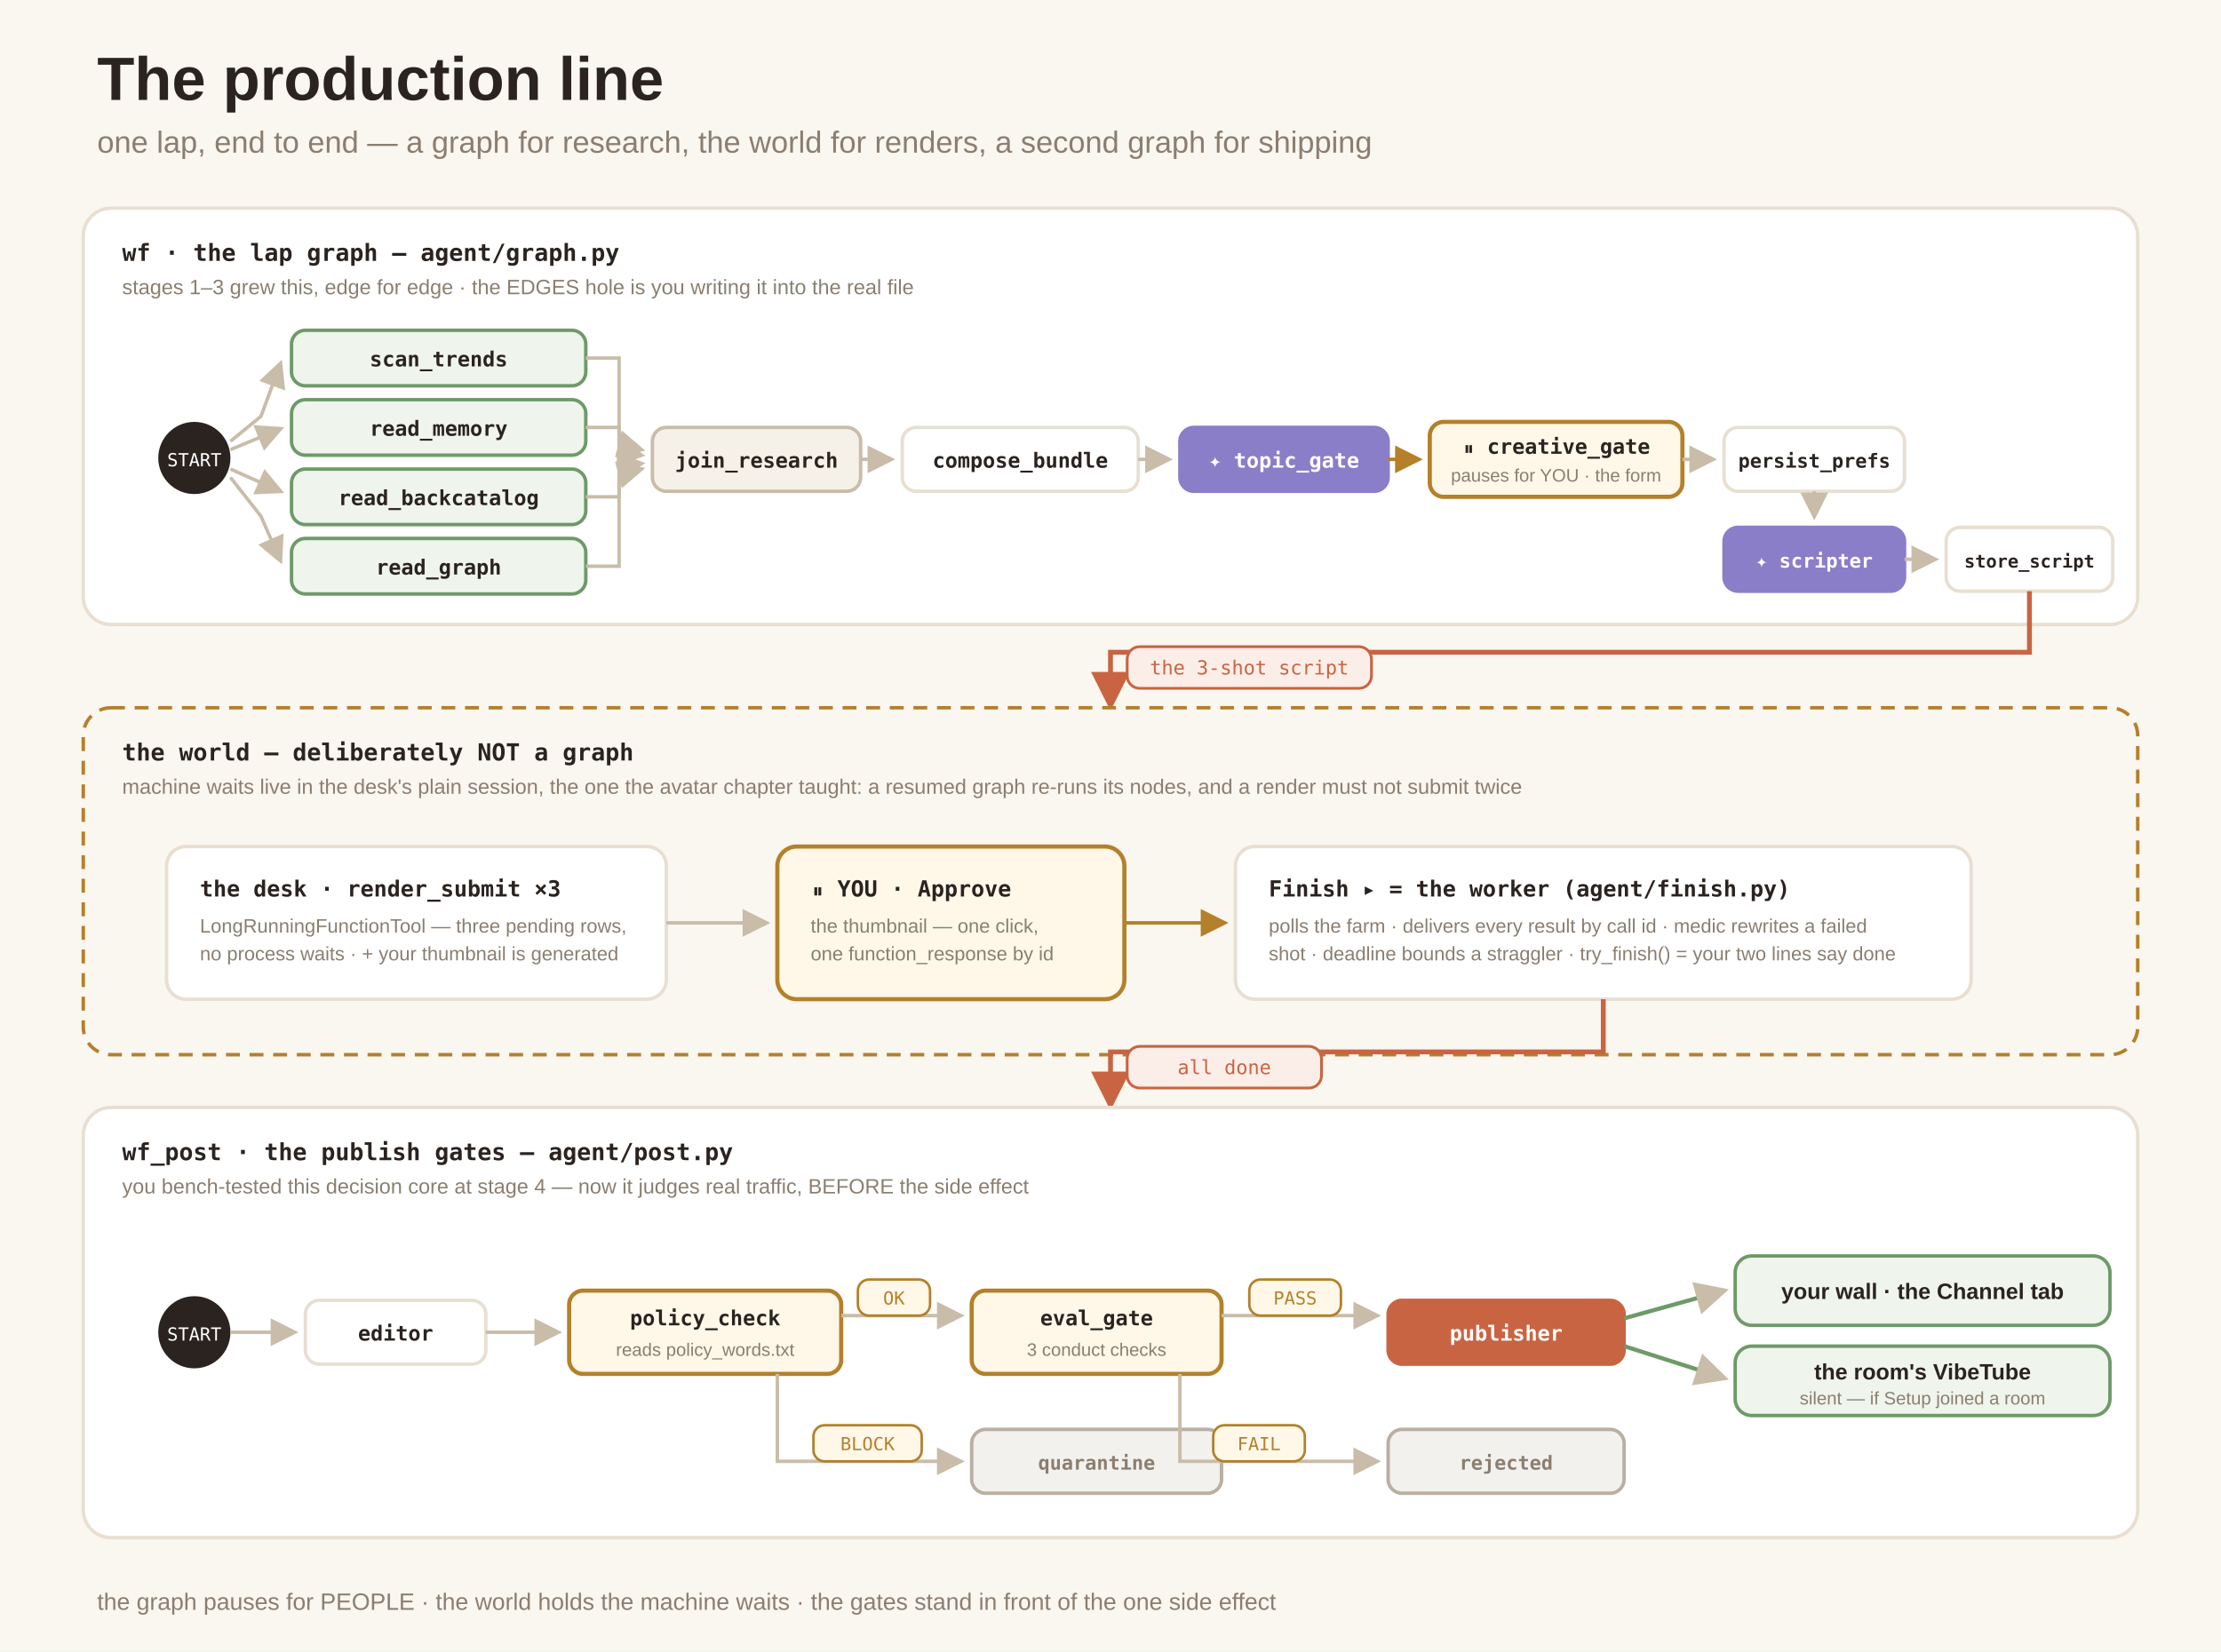
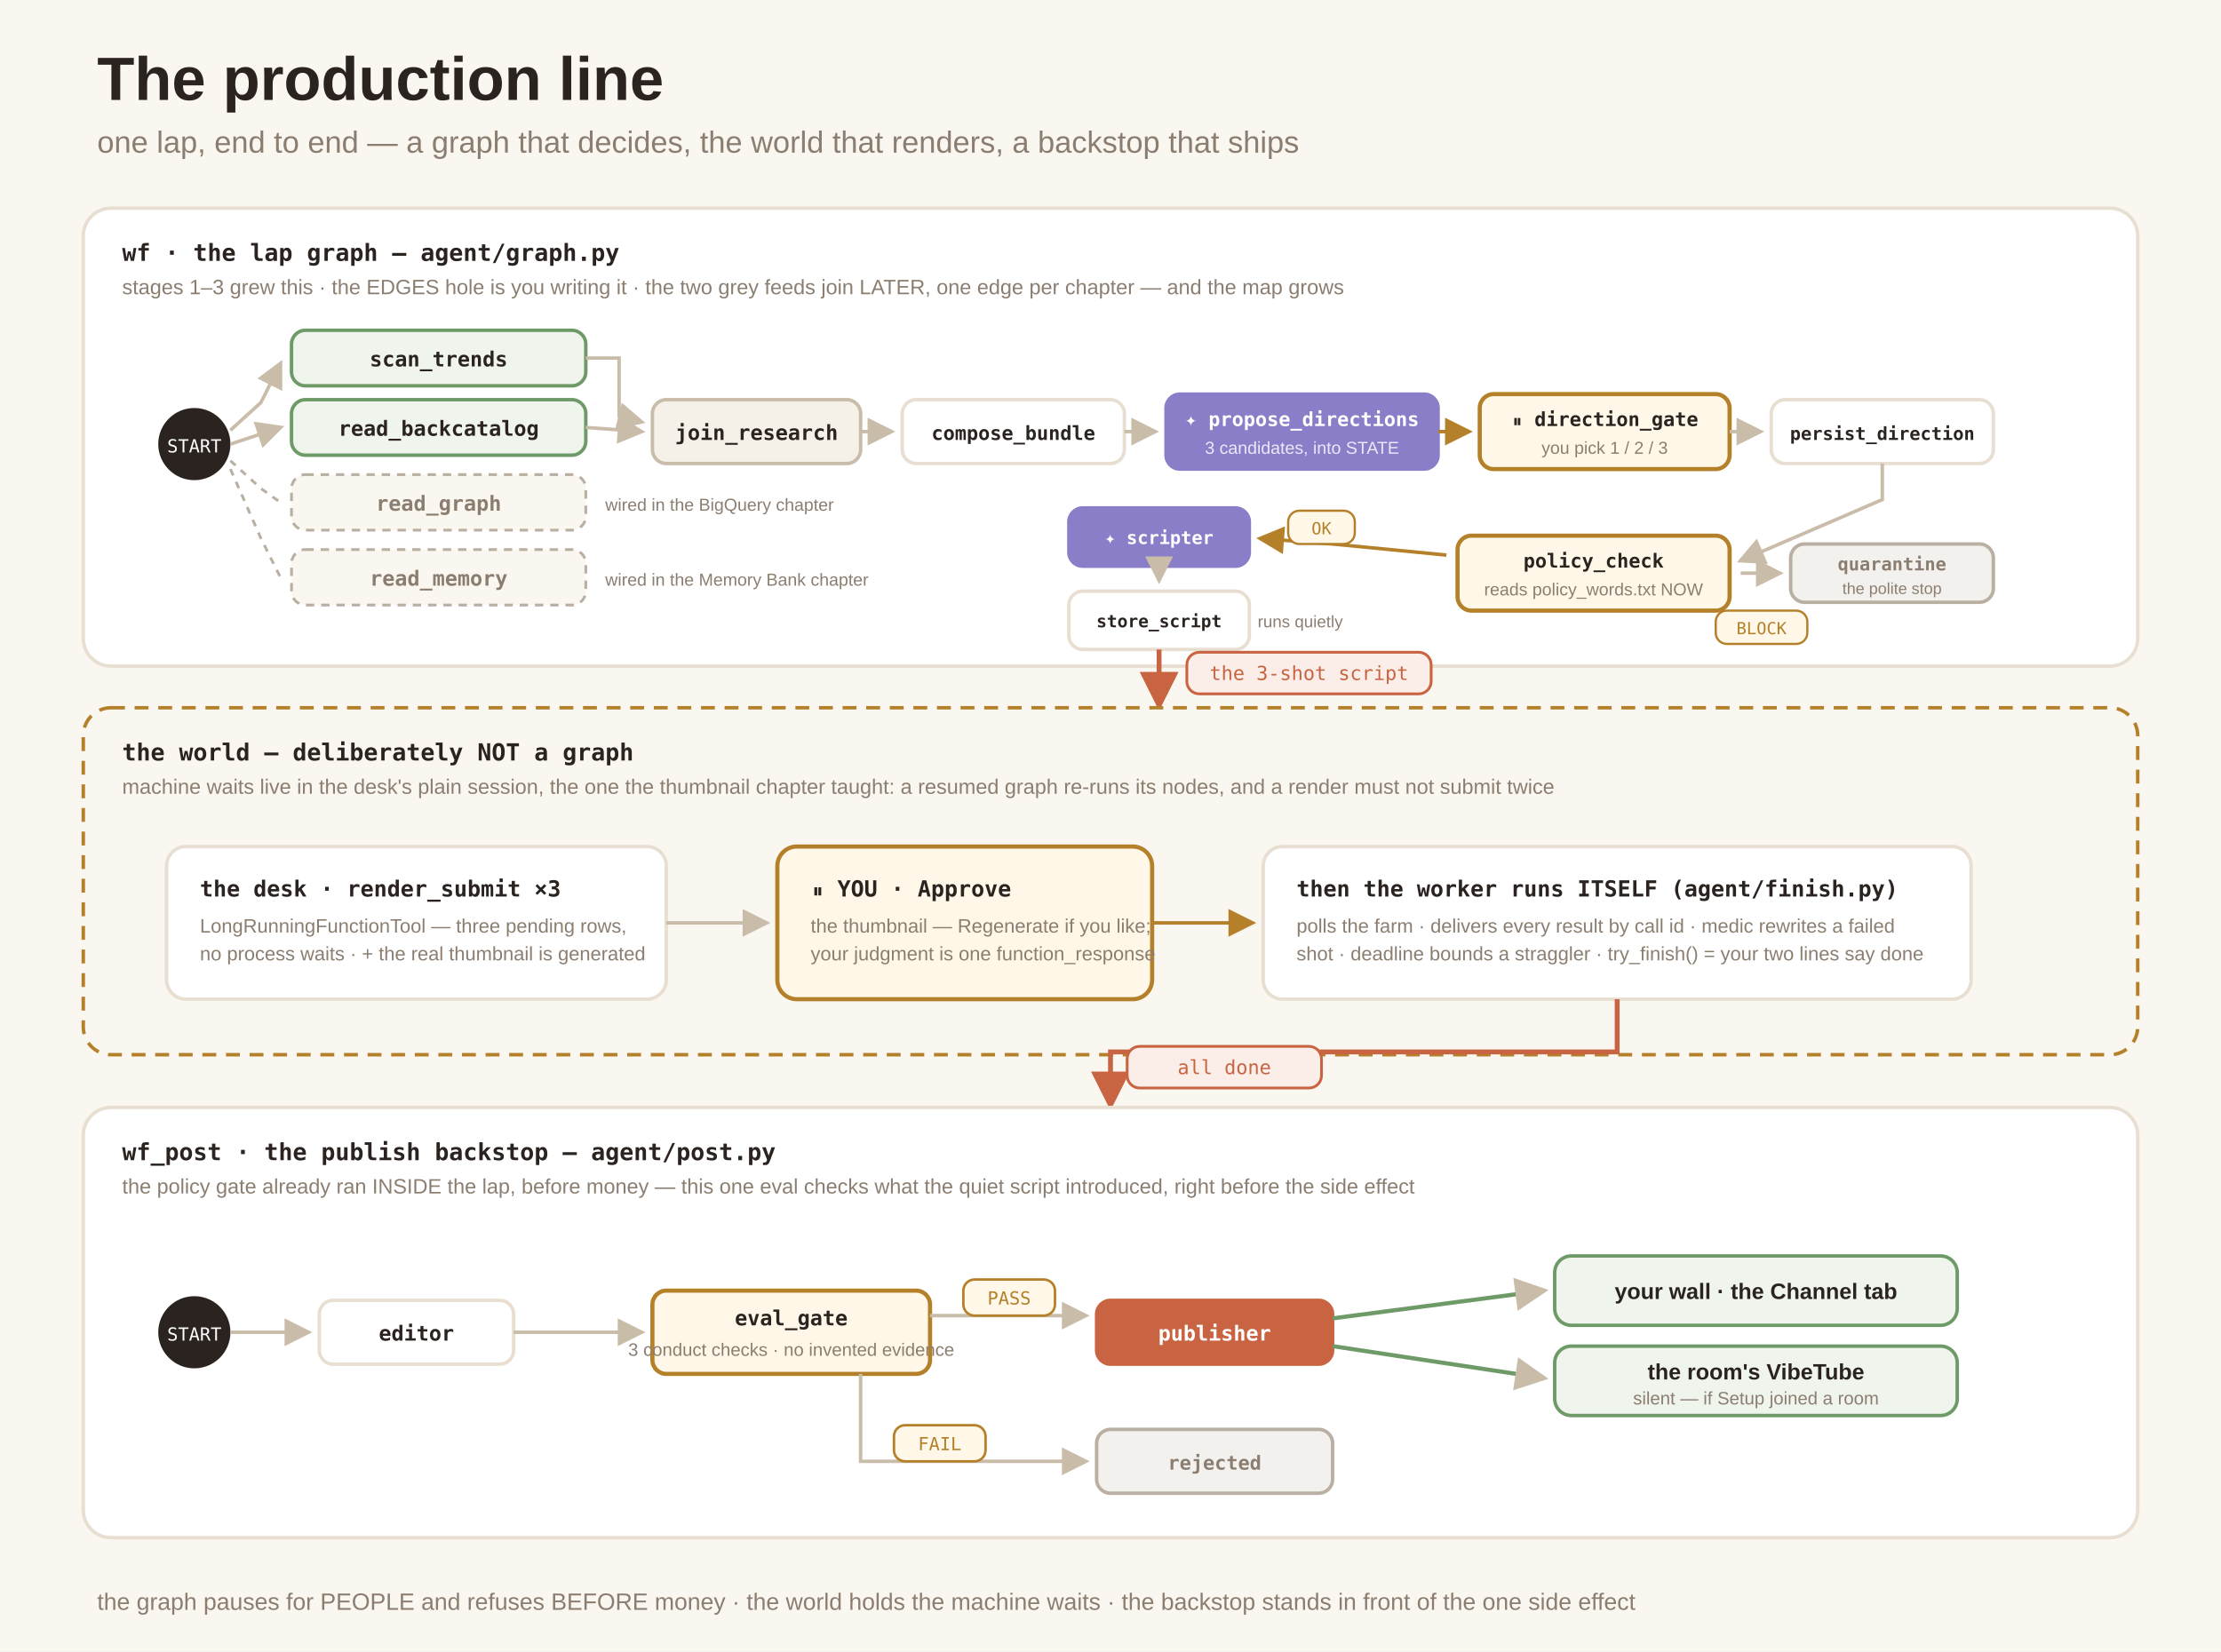
<svg xmlns="http://www.w3.org/2000/svg" width="1600" height="1190" viewBox="0 0 1600 1190">
  <defs>
    <marker id="a" viewBox="0 0 10 10" refX="8.5" refY="5" markerWidth="8" markerHeight="8" orient="auto-start-reverse">
      <path d="M0,0 L10,5 L0,10 z" fill="#C9BCA9" />
    </marker>
    <marker id="aT" viewBox="0 0 10 10" refX="8.5" refY="5" markerWidth="8" markerHeight="8" orient="auto-start-reverse">
      <path d="M0,0 L10,5 L0,10 z" fill="#C96442" />
    </marker>
    <marker id="aA" viewBox="0 0 10 10" refX="8.5" refY="5" markerWidth="8" markerHeight="8" orient="auto-start-reverse">
      <path d="M0,0 L10,5 L0,10 z" fill="#B4802A" />
    </marker>
  </defs>
  <rect width="1600" height="1190" fill="#FAF6F0" />
  <text x="70" y="72" font-family="-apple-system,'SF Pro Text','Helvetica Neue',Arial" font-size="44" font-weight="800" fill="#2B2320">The production line</text>
-   <text x="70" y="110" font-family="-apple-system,'SF Pro Text','Helvetica Neue',Arial" font-size="22" fill="#8B7E70">one lap, end to end — a graph for research, the world for renders, a second graph for shipping</text>
-   <rect x="60" y="150" width="1480" height="300" rx="20" fill="#FFFFFF" stroke="#E8DFD2" stroke-width="2.5" />
+   <text x="70" y="110" font-family="-apple-system,'SF Pro Text','Helvetica Neue',Arial" font-size="22" fill="#8B7E70">one lap, end to end — a graph that decides, the world that renders, a backstop that ships</text>
+   <rect x="60" y="150" width="1480" height="330" rx="20" fill="#FFFFFF" stroke="#E8DFD2" stroke-width="2.5" />
  <text x="88" y="188" font-family="'SF Mono',Menlo,Consolas" font-size="17" fill="#2B2320" font-weight="700">wf · the lap graph — agent/graph.py</text>
-   <text x="88" y="212" font-family="-apple-system,Arial" font-size="15" fill="#8B7E70">stages 1–3 grew this, edge for edge · the EDGES hole is you writing it into the real file</text>
-   <circle cx="140" cy="330" r="26" fill="#2B2320" />
-   <text x="140" y="336" font-family="'SF Mono',Menlo,Consolas" font-size="13" fill="#FFFFFF" text-anchor="middle">START</text>
-   <g font-family="'SF Mono',Menlo,Consolas" font-size="15" font-weight="700" fill="#2B2320">
+   <text x="88" y="212" font-family="-apple-system,Arial" font-size="15" fill="#8B7E70">stages 1–3 grew this · the EDGES hole is you writing it · the two grey feeds join LATER, one edge per chapter — and the map grows</text>
+   <circle cx="140" cy="320" r="26" fill="#2B2320" />
+   <text x="140" y="326" font-family="'SF Mono',Menlo,Consolas" font-size="13" fill="#FFFFFF" text-anchor="middle">START</text>
+   <g font-family="'SF Mono',Menlo,Consolas" font-size="15" font-weight="700">
    <rect x="210" y="238" width="212" height="40" rx="10" fill="#EFF4EC" stroke="#6E9A68" stroke-width="2.5" />
-     <text x="316" y="264" text-anchor="middle">scan_trends</text>
+     <text x="316" y="264" text-anchor="middle" fill="#2B2320">scan_trends</text>
    <rect x="210" y="288" width="212" height="40" rx="10" fill="#EFF4EC" stroke="#6E9A68" stroke-width="2.5" />
-     <text x="316" y="314" text-anchor="middle">read_memory</text>
-     <rect x="210" y="338" width="212" height="40" rx="10" fill="#EFF4EC" stroke="#6E9A68" stroke-width="2.5" />
-     <text x="316" y="364" text-anchor="middle">read_backcatalog</text>
-     <rect x="210" y="388" width="212" height="40" rx="10" fill="#EFF4EC" stroke="#6E9A68" stroke-width="2.5" />
-     <text x="316" y="414" text-anchor="middle">read_graph</text>
+     <text x="316" y="314" text-anchor="middle" fill="#2B2320">read_backcatalog</text>
+     <rect x="210" y="342" width="212" height="40" rx="10" fill="#FAF6F0" stroke="#B9AFA2" stroke-width="2" stroke-dasharray="6 5" />
+     <text x="316" y="368" text-anchor="middle" fill="#8B7E70">read_graph</text>
+     <rect x="210" y="396" width="212" height="40" rx="10" fill="#FAF6F0" stroke="#B9AFA2" stroke-width="2" stroke-dasharray="6 5" />
+     <text x="316" y="422" text-anchor="middle" fill="#8B7E70">read_memory</text>
  </g>
-   <path d="M166,318 L188,300 L202,262" fill="none" stroke="#C9BCA9" stroke-width="2.5" marker-end="url(#a)" />
-   <path d="M166,324 L202,309" fill="none" stroke="#C9BCA9" stroke-width="2.5" marker-end="url(#a)" />
-   <path d="M166,338 L202,354" fill="none" stroke="#C9BCA9" stroke-width="2.5" marker-end="url(#a)" />
-   <path d="M166,344 L188,372 L202,404" fill="none" stroke="#C9BCA9" stroke-width="2.5" marker-end="url(#a)" />
-   <rect x="470" y="308" width="150" height="46" rx="10" fill="#F6F1E8" stroke="#C9BCA9" stroke-width="2.5" />
-   <text x="545" y="337" font-family="'SF Mono',Menlo,Consolas" font-size="15" font-weight="700" fill="#2B2320" text-anchor="middle">join_research</text>
-   <path d="M422,258 L446,258 L446,320 L462,324" fill="none" stroke="#C9BCA9" stroke-width="2.5" marker-end="url(#a)" />
-   <path d="M422,308 L446,308 L446,326 L462,328" fill="none" stroke="#C9BCA9" stroke-width="2.5" marker-end="url(#a)" />
-   <path d="M422,358 L446,358 L446,336 L462,334" fill="none" stroke="#C9BCA9" stroke-width="2.5" marker-end="url(#a)" />
-   <path d="M422,408 L446,408 L446,342 L462,338" fill="none" stroke="#C9BCA9" stroke-width="2.5" marker-end="url(#a)" />
-   <rect x="650" y="308" width="170" height="46" rx="10" fill="#FFFFFF" stroke="#E8DFD2" stroke-width="2.5" />
-   <text x="735" y="337" font-family="'SF Mono',Menlo,Consolas" font-size="15" font-weight="700" fill="#2B2320" text-anchor="middle">compose_bundle</text>
-   <path d="M620,331 L642,331" fill="none" stroke="#C9BCA9" stroke-width="2.5" marker-end="url(#a)" />
-   <rect x="850" y="308" width="150" height="46" rx="10" fill="#8B7EC8" stroke="#8B7EC8" stroke-width="2.5" />
-   <text x="925" y="337" font-family="'SF Mono',Menlo,Consolas" font-size="15" font-weight="700" fill="#FFFFFF" text-anchor="middle">✦ topic_gate</text>
-   <path d="M820,331 L842,331" fill="none" stroke="#C9BCA9" stroke-width="2.5" marker-end="url(#a)" />
-   <rect x="1030" y="304" width="182" height="54" rx="10" fill="#FFF8E9" stroke="#B4802A" stroke-width="3" />
-   <text x="1121" y="327" font-family="'SF Mono',Menlo,Consolas" font-size="15" font-weight="700" fill="#2B2320" text-anchor="middle">⏸ creative_gate</text>
-   <text x="1121" y="347" font-family="-apple-system,Arial" font-size="13" fill="#8B7E70" text-anchor="middle">pauses for YOU · the form</text>
-   <path d="M1000,331 L1022,331" fill="none" stroke="#B4802A" stroke-width="2.5" marker-end="url(#aA)" />
-   <rect x="1242" y="308" width="130" height="46" rx="10" fill="#FFFFFF" stroke="#E8DFD2" stroke-width="2.5" />
-   <text x="1307" y="337" font-family="'SF Mono',Menlo,Consolas" font-size="14" font-weight="700" fill="#2B2320" text-anchor="middle">persist_prefs</text>
-   <path d="M1212,331 L1234,331" fill="none" stroke="#C9BCA9" stroke-width="2.5" marker-end="url(#a)" />
-   <rect x="1242" y="380" width="130" height="46" rx="10" fill="#8B7EC8" stroke="#8B7EC8" stroke-width="2.5" />
-   <text x="1307" y="409" font-family="'SF Mono',Menlo,Consolas" font-size="14" font-weight="700" fill="#FFFFFF" text-anchor="middle">✦ scripter</text>
-   <path d="M1307,354 L1307,372" fill="none" stroke="#C9BCA9" stroke-width="2.5" marker-end="url(#a)" />
-   <rect x="1402" y="380" width="120" height="46" rx="10" fill="#FFFFFF" stroke="#E8DFD2" stroke-width="2.5" />
-   <text x="1462" y="409" font-family="'SF Mono',Menlo,Consolas" font-size="13" font-weight="700" fill="#2B2320" text-anchor="middle">store_script</text>
-   <path d="M1372,403 L1394,403" fill="none" stroke="#C9BCA9" stroke-width="2.5" marker-end="url(#a)" />
-   <path d="M1462,426 L1462,470 L800,470 L800,508" fill="none" stroke="#C96442" stroke-width="3.5" marker-end="url(#aT)" />
-   <rect x="812" y="466" width="176" height="30" rx="9" fill="#FBEEE8" stroke="#C96442" stroke-width="2" />
-   <text x="900" y="486" font-family="'SF Mono',Menlo,Consolas" font-size="14" fill="#C96442" text-anchor="middle">the 3-shot script</text>
+   <text x="436" y="368" font-family="-apple-system,Arial" font-size="12.5" fill="#8B7E70">wired in the BigQuery chapter</text>
+   <text x="436" y="422" font-family="-apple-system,Arial" font-size="12.5" fill="#8B7E70">wired in the Memory Bank chapter</text>
+   <path d="M166,310 L188,290 L202,262" fill="none" stroke="#C9BCA9" stroke-width="2.5" marker-end="url(#a)" />
+   <path d="M166,320 L202,308" fill="none" stroke="#C9BCA9" stroke-width="2.5" marker-end="url(#a)" />
+   <path d="M166,332 L188,352 L202,362" fill="none" stroke="#B9AFA2" stroke-width="2" stroke-dasharray="5 5" />
+   <path d="M166,338 L188,388 L202,416" fill="none" stroke="#B9AFA2" stroke-width="2" stroke-dasharray="5 5" />
+   <rect x="470" y="288" width="150" height="46" rx="10" fill="#F6F1E8" stroke="#C9BCA9" stroke-width="2.5" />
+   <text x="545" y="317" font-family="'SF Mono',Menlo,Consolas" font-size="15" font-weight="700" fill="#2B2320" text-anchor="middle">join_research</text>
+   <path d="M422,258 L446,258 L446,300 L462,304" fill="none" stroke="#C9BCA9" stroke-width="2.5" marker-end="url(#a)" />
+   <path d="M422,308 L462,311" fill="none" stroke="#C9BCA9" stroke-width="2.5" marker-end="url(#a)" />
+   <rect x="650" y="288" width="160" height="46" rx="10" fill="#FFFFFF" stroke="#E8DFD2" stroke-width="2.5" />
+   <text x="730" y="317" font-family="'SF Mono',Menlo,Consolas" font-size="14" font-weight="700" fill="#2B2320" text-anchor="middle">compose_bundle</text>
+   <path d="M620,311 L642,311" fill="none" stroke="#C9BCA9" stroke-width="2.5" marker-end="url(#a)" />
+   <rect x="840" y="284" width="196" height="54" rx="10" fill="#8B7EC8" stroke="#8B7EC8" stroke-width="2.5" />
+   <text x="938" y="307" font-family="'SF Mono',Menlo,Consolas" font-size="14" font-weight="700" fill="#FFFFFF" text-anchor="middle">✦ propose_directions</text>
+   <text x="938" y="327" font-family="-apple-system,Arial" font-size="12.5" fill="#EDE7FA" text-anchor="middle">3 candidates, into STATE</text>
+   <path d="M810,311 L832,311" fill="none" stroke="#C9BCA9" stroke-width="2.5" marker-end="url(#a)" />
+   <rect x="1066" y="284" width="180" height="54" rx="10" fill="#FFF8E9" stroke="#B4802A" stroke-width="3" />
+   <text x="1156" y="307" font-family="'SF Mono',Menlo,Consolas" font-size="14" font-weight="700" fill="#2B2320" text-anchor="middle">⏸ direction_gate</text>
+   <text x="1156" y="327" font-family="-apple-system,Arial" font-size="12.5" fill="#8B7E70" text-anchor="middle">you pick 1 / 2 / 3</text>
+   <path d="M1036,311 L1058,311" fill="none" stroke="#B4802A" stroke-width="2.5" marker-end="url(#aA)" />
+   <rect x="1276" y="288" width="160" height="46" rx="10" fill="#FFFFFF" stroke="#E8DFD2" stroke-width="2.5" />
+   <text x="1356" y="317" font-family="'SF Mono',Menlo,Consolas" font-size="13" font-weight="700" fill="#2B2320" text-anchor="middle">persist_direction</text>
+   <path d="M1246,311 L1268,311" fill="none" stroke="#C9BCA9" stroke-width="2.5" marker-end="url(#a)" />
+   <rect x="1050" y="386" width="196" height="54" rx="10" fill="#FFF8E9" stroke="#B4802A" stroke-width="3" />
+   <text x="1148" y="409" font-family="'SF Mono',Menlo,Consolas" font-size="14" font-weight="700" fill="#2B2320" text-anchor="middle">policy_check</text>
+   <text x="1148" y="429" font-family="-apple-system,Arial" font-size="12.5" fill="#8B7E70" text-anchor="middle">reads policy_words.txt NOW</text>
+   <path d="M1356,334 L1356,360 L1254,404" fill="none" stroke="#C9BCA9" stroke-width="2.5" marker-end="url(#a)" />
+   <rect x="770" y="366" width="130" height="42" rx="10" fill="#8B7EC8" stroke="#8B7EC8" stroke-width="2.5" />
+   <text x="835" y="392" font-family="'SF Mono',Menlo,Consolas" font-size="13" font-weight="700" fill="#FFFFFF" text-anchor="middle">✦ scripter</text>
+   <path d="M1042,400 L960,392 L908,388" fill="none" stroke="#B4802A" stroke-width="2.5" marker-end="url(#aA)" />
+   <rect x="928" y="368" width="48" height="24" rx="8" fill="#FFF8E9" stroke="#B4802A" stroke-width="1.6" />
+   <text x="952" y="385" font-family="'SF Mono',Menlo,Consolas" font-size="12" fill="#B4802A" text-anchor="middle">OK</text>
+   <rect x="770" y="426" width="130" height="42" rx="10" fill="#FFFFFF" stroke="#E8DFD2" stroke-width="2.5" />
+   <text x="835" y="452" font-family="'SF Mono',Menlo,Consolas" font-size="12.5" font-weight="700" fill="#2B2320" text-anchor="middle">store_script</text>
+   <path d="M835,408 L835,418" fill="none" stroke="#C9BCA9" stroke-width="2.5" marker-end="url(#a)" />
+   <text x="906" y="452" font-family="-apple-system,Arial" font-size="12" fill="#8B7E70">runs quietly</text>
+   <rect x="1290" y="392" width="146" height="42" rx="10" fill="#F3F1EE" stroke="#B9AFA2" stroke-width="2.5" />
+   <text x="1363" y="411" font-family="'SF Mono',Menlo,Consolas" font-size="13" font-weight="700" fill="#8B7E70" text-anchor="middle">quarantine</text>
+   <text x="1363" y="428" font-family="-apple-system,Arial" font-size="11.5" fill="#8B7E70" text-anchor="middle">the polite stop</text>
+   <path d="M1254,413 L1282,413" fill="none" stroke="#C9BCA9" stroke-width="2.5" marker-end="url(#a)" />
+   <rect x="1236" y="440" width="66" height="24" rx="8" fill="#FFF8E9" stroke="#B4802A" stroke-width="1.6" />
+   <text x="1269" y="457" font-family="'SF Mono',Menlo,Consolas" font-size="12" fill="#B4802A" text-anchor="middle">BLOCK</text>
+   <path d="M835,468 L835,508" fill="none" stroke="#C96442" stroke-width="3.5" marker-end="url(#aT)" />
+   <rect x="855" y="470" width="176" height="30" rx="9" fill="#FBEEE8" stroke="#C96442" stroke-width="2" />
+   <text x="943" y="490" font-family="'SF Mono',Menlo,Consolas" font-size="14" fill="#C96442" text-anchor="middle">the 3-shot script</text>
  <rect x="60" y="510" width="1480" height="250" rx="20" fill="#FAF6F0" stroke="#B4802A" stroke-width="2.5" stroke-dasharray="10 7" />
  <text x="88" y="548" font-family="'SF Mono',Menlo,Consolas" font-size="17" fill="#2B2320" font-weight="700">the world — deliberately NOT a graph</text>
-   <text x="88" y="572" font-family="-apple-system,Arial" font-size="15" fill="#8B7E70">machine waits live in the desk's plain session, the one the avatar chapter taught: a resumed graph re-runs its nodes, and a render must not submit twice</text>
+   <text x="88" y="572" font-family="-apple-system,Arial" font-size="15" fill="#8B7E70">machine waits live in the desk's plain session, the one the thumbnail chapter taught: a resumed graph re-runs its nodes, and a render must not submit twice</text>
  <rect x="120" y="610" width="360" height="110" rx="14" fill="#FFFFFF" stroke="#E8DFD2" stroke-width="2.5" />
  <text x="144" y="646" font-family="'SF Mono',Menlo,Consolas" font-size="16" font-weight="700" fill="#2B2320">the desk · render_submit ×3</text>
  <text x="144" y="672" font-family="-apple-system,Arial" font-size="14" fill="#8B7E70">LongRunningFunctionTool — three pending rows,</text>
-   <text x="144" y="692" font-family="-apple-system,Arial" font-size="14" fill="#8B7E70">no process waits · + your thumbnail is generated</text>
-   <rect x="560" y="610" width="250" height="110" rx="14" fill="#FFF8E9" stroke="#B4802A" stroke-width="3" />
+   <text x="144" y="692" font-family="-apple-system,Arial" font-size="14" fill="#8B7E70">no process waits · + the real thumbnail is generated</text>
+   <rect x="560" y="610" width="270" height="110" rx="14" fill="#FFF8E9" stroke="#B4802A" stroke-width="3" />
  <text x="584" y="646" font-family="'SF Mono',Menlo,Consolas" font-size="16" font-weight="700" fill="#2B2320">⏸ YOU · Approve</text>
-   <text x="584" y="672" font-family="-apple-system,Arial" font-size="14" fill="#8B7E70">the thumbnail — one click,</text>
-   <text x="584" y="692" font-family="-apple-system,Arial" font-size="14" fill="#8B7E70">one function_response by id</text>
-   <rect x="890" y="610" width="530" height="110" rx="14" fill="#FFFFFF" stroke="#E8DFD2" stroke-width="2.5" />
-   <text x="914" y="646" font-family="'SF Mono',Menlo,Consolas" font-size="16" font-weight="700" fill="#2B2320">Finish ▸ = the worker (agent/finish.py)</text>
-   <text x="914" y="672" font-family="-apple-system,Arial" font-size="14" fill="#8B7E70">polls the farm · delivers every result by call id · medic rewrites a failed</text>
-   <text x="914" y="692" font-family="-apple-system,Arial" font-size="14" fill="#8B7E70">shot · deadline bounds a straggler · try_finish() = your two lines say done</text>
+   <text x="584" y="672" font-family="-apple-system,Arial" font-size="14" fill="#8B7E70">the thumbnail — Regenerate if you like;</text>
+   <text x="584" y="692" font-family="-apple-system,Arial" font-size="14" fill="#8B7E70">your judgment is one function_response</text>
+   <rect x="910" y="610" width="510" height="110" rx="14" fill="#FFFFFF" stroke="#E8DFD2" stroke-width="2.5" />
+   <text x="934" y="646" font-family="'SF Mono',Menlo,Consolas" font-size="16" font-weight="700" fill="#2B2320">then the worker runs ITSELF (agent/finish.py)</text>
+   <text x="934" y="672" font-family="-apple-system,Arial" font-size="14" fill="#8B7E70">polls the farm · delivers every result by call id · medic rewrites a failed</text>
+   <text x="934" y="692" font-family="-apple-system,Arial" font-size="14" fill="#8B7E70">shot · deadline bounds a straggler · try_finish() = your two lines say done</text>
  <path d="M480,665 L552,665" fill="none" stroke="#C9BCA9" stroke-width="2.5" marker-end="url(#a)" />
-   <path d="M810,665 L882,665" fill="none" stroke="#B4802A" stroke-width="2.5" marker-end="url(#aA)" />
-   <path d="M1155,720 L1155,758 L800,758 L800,796" fill="none" stroke="#C96442" stroke-width="3.5" marker-end="url(#aT)" />
+   <path d="M830,665 L902,665" fill="none" stroke="#B4802A" stroke-width="2.5" marker-end="url(#aA)" />
+   <path d="M1165,720 L1165,758 L800,758 L800,796" fill="none" stroke="#C96442" stroke-width="3.5" marker-end="url(#aT)" />
  <rect x="812" y="754" width="140" height="30" rx="9" fill="#FBEEE8" stroke="#C96442" stroke-width="2" />
  <text x="882" y="774" font-family="'SF Mono',Menlo,Consolas" font-size="14" fill="#C96442" text-anchor="middle">all done</text>
  <rect x="60" y="798" width="1480" height="310" rx="20" fill="#FFFFFF" stroke="#E8DFD2" stroke-width="2.5" />
-   <text x="88" y="836" font-family="'SF Mono',Menlo,Consolas" font-size="17" fill="#2B2320" font-weight="700">wf_post · the publish gates — agent/post.py</text>
-   <text x="88" y="860" font-family="-apple-system,Arial" font-size="15" fill="#8B7E70">you bench-tested this decision core at stage 4 — now it judges real traffic, BEFORE the side effect</text>
+   <text x="88" y="836" font-family="'SF Mono',Menlo,Consolas" font-size="17" fill="#2B2320" font-weight="700">wf_post · the publish backstop — agent/post.py</text>
+   <text x="88" y="860" font-family="-apple-system,Arial" font-size="15" fill="#8B7E70">the policy gate already ran INSIDE the lap, before money — this one eval checks what the quiet script introduced, right before the side effect</text>
  <circle cx="140" cy="960" r="26" fill="#2B2320" />
  <text x="140" y="966" font-family="'SF Mono',Menlo,Consolas" font-size="13" fill="#FFFFFF" text-anchor="middle">START</text>
-   <rect x="220" y="937" width="130" height="46" rx="10" fill="#FFFFFF" stroke="#E8DFD2" stroke-width="2.5" />
-   <text x="285" y="966" font-family="'SF Mono',Menlo,Consolas" font-size="15" font-weight="700" fill="#2B2320" text-anchor="middle">editor</text>
-   <path d="M166,960 L212,960" fill="none" stroke="#C9BCA9" stroke-width="2.5" marker-end="url(#a)" />
-   <rect x="410" y="930" width="196" height="60" rx="10" fill="#FFF8E9" stroke="#B4802A" stroke-width="3" />
-   <text x="508" y="955" font-family="'SF Mono',Menlo,Consolas" font-size="15" font-weight="700" fill="#2B2320" text-anchor="middle">policy_check</text>
-   <text x="508" y="977" font-family="-apple-system,Arial" font-size="13" fill="#8B7E70" text-anchor="middle">reads policy_words.txt</text>
-   <path d="M350,960 L402,960" fill="none" stroke="#C9BCA9" stroke-width="2.5" marker-end="url(#a)" />
-   <rect x="700" y="930" width="180" height="60" rx="10" fill="#FFF8E9" stroke="#B4802A" stroke-width="3" />
-   <text x="790" y="955" font-family="'SF Mono',Menlo,Consolas" font-size="15" font-weight="700" fill="#2B2320" text-anchor="middle">eval_gate</text>
-   <text x="790" y="977" font-family="-apple-system,Arial" font-size="13" fill="#8B7E70" text-anchor="middle">3 conduct checks</text>
-   <path d="M606,948 L692,948" fill="none" stroke="#C9BCA9" stroke-width="2.5" marker-end="url(#a)" />
-   <rect x="618" y="922" width="52" height="26" rx="8" fill="#FFF8E9" stroke="#B4802A" stroke-width="1.8" />
-   <text x="644" y="940" font-family="'SF Mono',Menlo,Consolas" font-size="13" fill="#B4802A" text-anchor="middle">OK</text>
-   <rect x="700" y="1030" width="180" height="46" rx="10" fill="#F3F1EE" stroke="#B9AFA2" stroke-width="2.5" />
-   <text x="790" y="1059" font-family="'SF Mono',Menlo,Consolas" font-size="14" font-weight="700" fill="#8B7E70" text-anchor="middle">quarantine</text>
-   <path d="M560,990 L560,1053 L692,1053" fill="none" stroke="#C9BCA9" stroke-width="2.5" marker-end="url(#a)" />
-   <rect x="586" y="1027" width="78" height="26" rx="8" fill="#FFF8E9" stroke="#B4802A" stroke-width="1.8" />
-   <text x="625" y="1045" font-family="'SF Mono',Menlo,Consolas" font-size="13" fill="#B4802A" text-anchor="middle">BLOCK</text>
-   <rect x="1000" y="937" width="170" height="46" rx="10" fill="#C96442" stroke="#C96442" stroke-width="2.5" />
-   <text x="1085" y="966" font-family="'SF Mono',Menlo,Consolas" font-size="15" font-weight="700" fill="#FFFFFF" text-anchor="middle">publisher</text>
-   <path d="M880,948 L992,948" fill="none" stroke="#C9BCA9" stroke-width="2.5" marker-end="url(#a)" />
-   <rect x="900" y="922" width="66" height="26" rx="8" fill="#FFF8E9" stroke="#B4802A" stroke-width="1.8" />
-   <text x="933" y="940" font-family="'SF Mono',Menlo,Consolas" font-size="13" fill="#B4802A" text-anchor="middle">PASS</text>
-   <rect x="1000" y="1030" width="170" height="46" rx="10" fill="#F3F1EE" stroke="#B9AFA2" stroke-width="2.5" />
-   <text x="1085" y="1059" font-family="'SF Mono',Menlo,Consolas" font-size="14" font-weight="700" fill="#8B7E70" text-anchor="middle">rejected</text>
-   <path d="M850,990 L850,1053 L992,1053" fill="none" stroke="#C9BCA9" stroke-width="2.5" marker-end="url(#a)" />
-   <rect x="874" y="1027" width="66" height="26" rx="8" fill="#FFF8E9" stroke="#B4802A" stroke-width="1.8" />
-   <text x="907" y="1045" font-family="'SF Mono',Menlo,Consolas" font-size="13" fill="#B4802A" text-anchor="middle">FAIL</text>
-   <rect x="1250" y="905" width="270" height="50" rx="12" fill="#EFF4EC" stroke="#6E9A68" stroke-width="2.5" />
-   <text x="1385" y="936" font-family="-apple-system,Arial" font-size="16" font-weight="600" fill="#2B2320" text-anchor="middle">your wall · the Channel tab</text>
-   <rect x="1250" y="970" width="270" height="50" rx="12" fill="#EFF4EC" stroke="#6E9A68" stroke-width="2.5" />
-   <text x="1385" y="994" font-family="-apple-system,Arial" font-size="16" font-weight="600" fill="#2B2320" text-anchor="middle">the room's VibeTube</text>
-   <text x="1385" y="1012" font-family="-apple-system,Arial" font-size="13" fill="#8B7E70" text-anchor="middle">silent — if Setup joined a room</text>
-   <path d="M1170,950 L1242,930" fill="none" stroke="#6E9A68" stroke-width="3" marker-end="url(#a)" />
-   <path d="M1170,970 L1242,993" fill="none" stroke="#6E9A68" stroke-width="3" marker-end="url(#a)" />
-   <text x="70" y="1160" font-family="-apple-system,Arial" font-size="17" fill="#8B7E70">the graph pauses for PEOPLE · the world holds the machine waits · the gates stand in front of the one side effect</text>
+   <rect x="230" y="937" width="140" height="46" rx="10" fill="#FFFFFF" stroke="#E8DFD2" stroke-width="2.5" />
+   <text x="300" y="966" font-family="'SF Mono',Menlo,Consolas" font-size="15" font-weight="700" fill="#2B2320" text-anchor="middle">editor</text>
+   <path d="M166,960 L222,960" fill="none" stroke="#C9BCA9" stroke-width="2.5" marker-end="url(#a)" />
+   <rect x="470" y="930" width="200" height="60" rx="10" fill="#FFF8E9" stroke="#B4802A" stroke-width="3" />
+   <text x="570" y="955" font-family="'SF Mono',Menlo,Consolas" font-size="15" font-weight="700" fill="#2B2320" text-anchor="middle">eval_gate</text>
+   <text x="570" y="977" font-family="-apple-system,Arial" font-size="13" fill="#8B7E70" text-anchor="middle">3 conduct checks · no invented evidence</text>
+   <path d="M370,960 L462,960" fill="none" stroke="#C9BCA9" stroke-width="2.5" marker-end="url(#a)" />
+   <rect x="790" y="937" width="170" height="46" rx="10" fill="#C96442" stroke="#C96442" stroke-width="2.5" />
+   <text x="875" y="966" font-family="'SF Mono',Menlo,Consolas" font-size="15" font-weight="700" fill="#FFFFFF" text-anchor="middle">publisher</text>
+   <path d="M670,948 L782,948" fill="none" stroke="#C9BCA9" stroke-width="2.5" marker-end="url(#a)" />
+   <rect x="694" y="922" width="66" height="26" rx="8" fill="#FFF8E9" stroke="#B4802A" stroke-width="1.8" />
+   <text x="727" y="940" font-family="'SF Mono',Menlo,Consolas" font-size="13" fill="#B4802A" text-anchor="middle">PASS</text>
+   <rect x="790" y="1030" width="170" height="46" rx="10" fill="#F3F1EE" stroke="#B9AFA2" stroke-width="2.5" />
+   <text x="875" y="1059" font-family="'SF Mono',Menlo,Consolas" font-size="14" font-weight="700" fill="#8B7E70" text-anchor="middle">rejected</text>
+   <path d="M620,990 L620,1053 L782,1053" fill="none" stroke="#C9BCA9" stroke-width="2.5" marker-end="url(#a)" />
+   <rect x="644" y="1027" width="66" height="26" rx="8" fill="#FFF8E9" stroke="#B4802A" stroke-width="1.8" />
+   <text x="677" y="1045" font-family="'SF Mono',Menlo,Consolas" font-size="13" fill="#B4802A" text-anchor="middle">FAIL</text>
+   <rect x="1120" y="905" width="290" height="50" rx="12" fill="#EFF4EC" stroke="#6E9A68" stroke-width="2.5" />
+   <text x="1265" y="936" font-family="-apple-system,Arial" font-size="16" font-weight="600" fill="#2B2320" text-anchor="middle">your wall · the Channel tab</text>
+   <rect x="1120" y="970" width="290" height="50" rx="12" fill="#EFF4EC" stroke="#6E9A68" stroke-width="2.5" />
+   <text x="1265" y="994" font-family="-apple-system,Arial" font-size="16" font-weight="600" fill="#2B2320" text-anchor="middle">the room's VibeTube</text>
+   <text x="1265" y="1012" font-family="-apple-system,Arial" font-size="13" fill="#8B7E70" text-anchor="middle">silent — if Setup joined a room</text>
+   <path d="M960,950 L1112,930" fill="none" stroke="#6E9A68" stroke-width="3" marker-end="url(#a)" />
+   <path d="M960,970 L1112,993" fill="none" stroke="#6E9A68" stroke-width="3" marker-end="url(#a)" />
+   <text x="70" y="1160" font-family="-apple-system,Arial" font-size="17" fill="#8B7E70">the graph pauses for PEOPLE and refuses BEFORE money · the world holds the machine waits · the backstop stands in front of the one side effect</text>
</svg>
